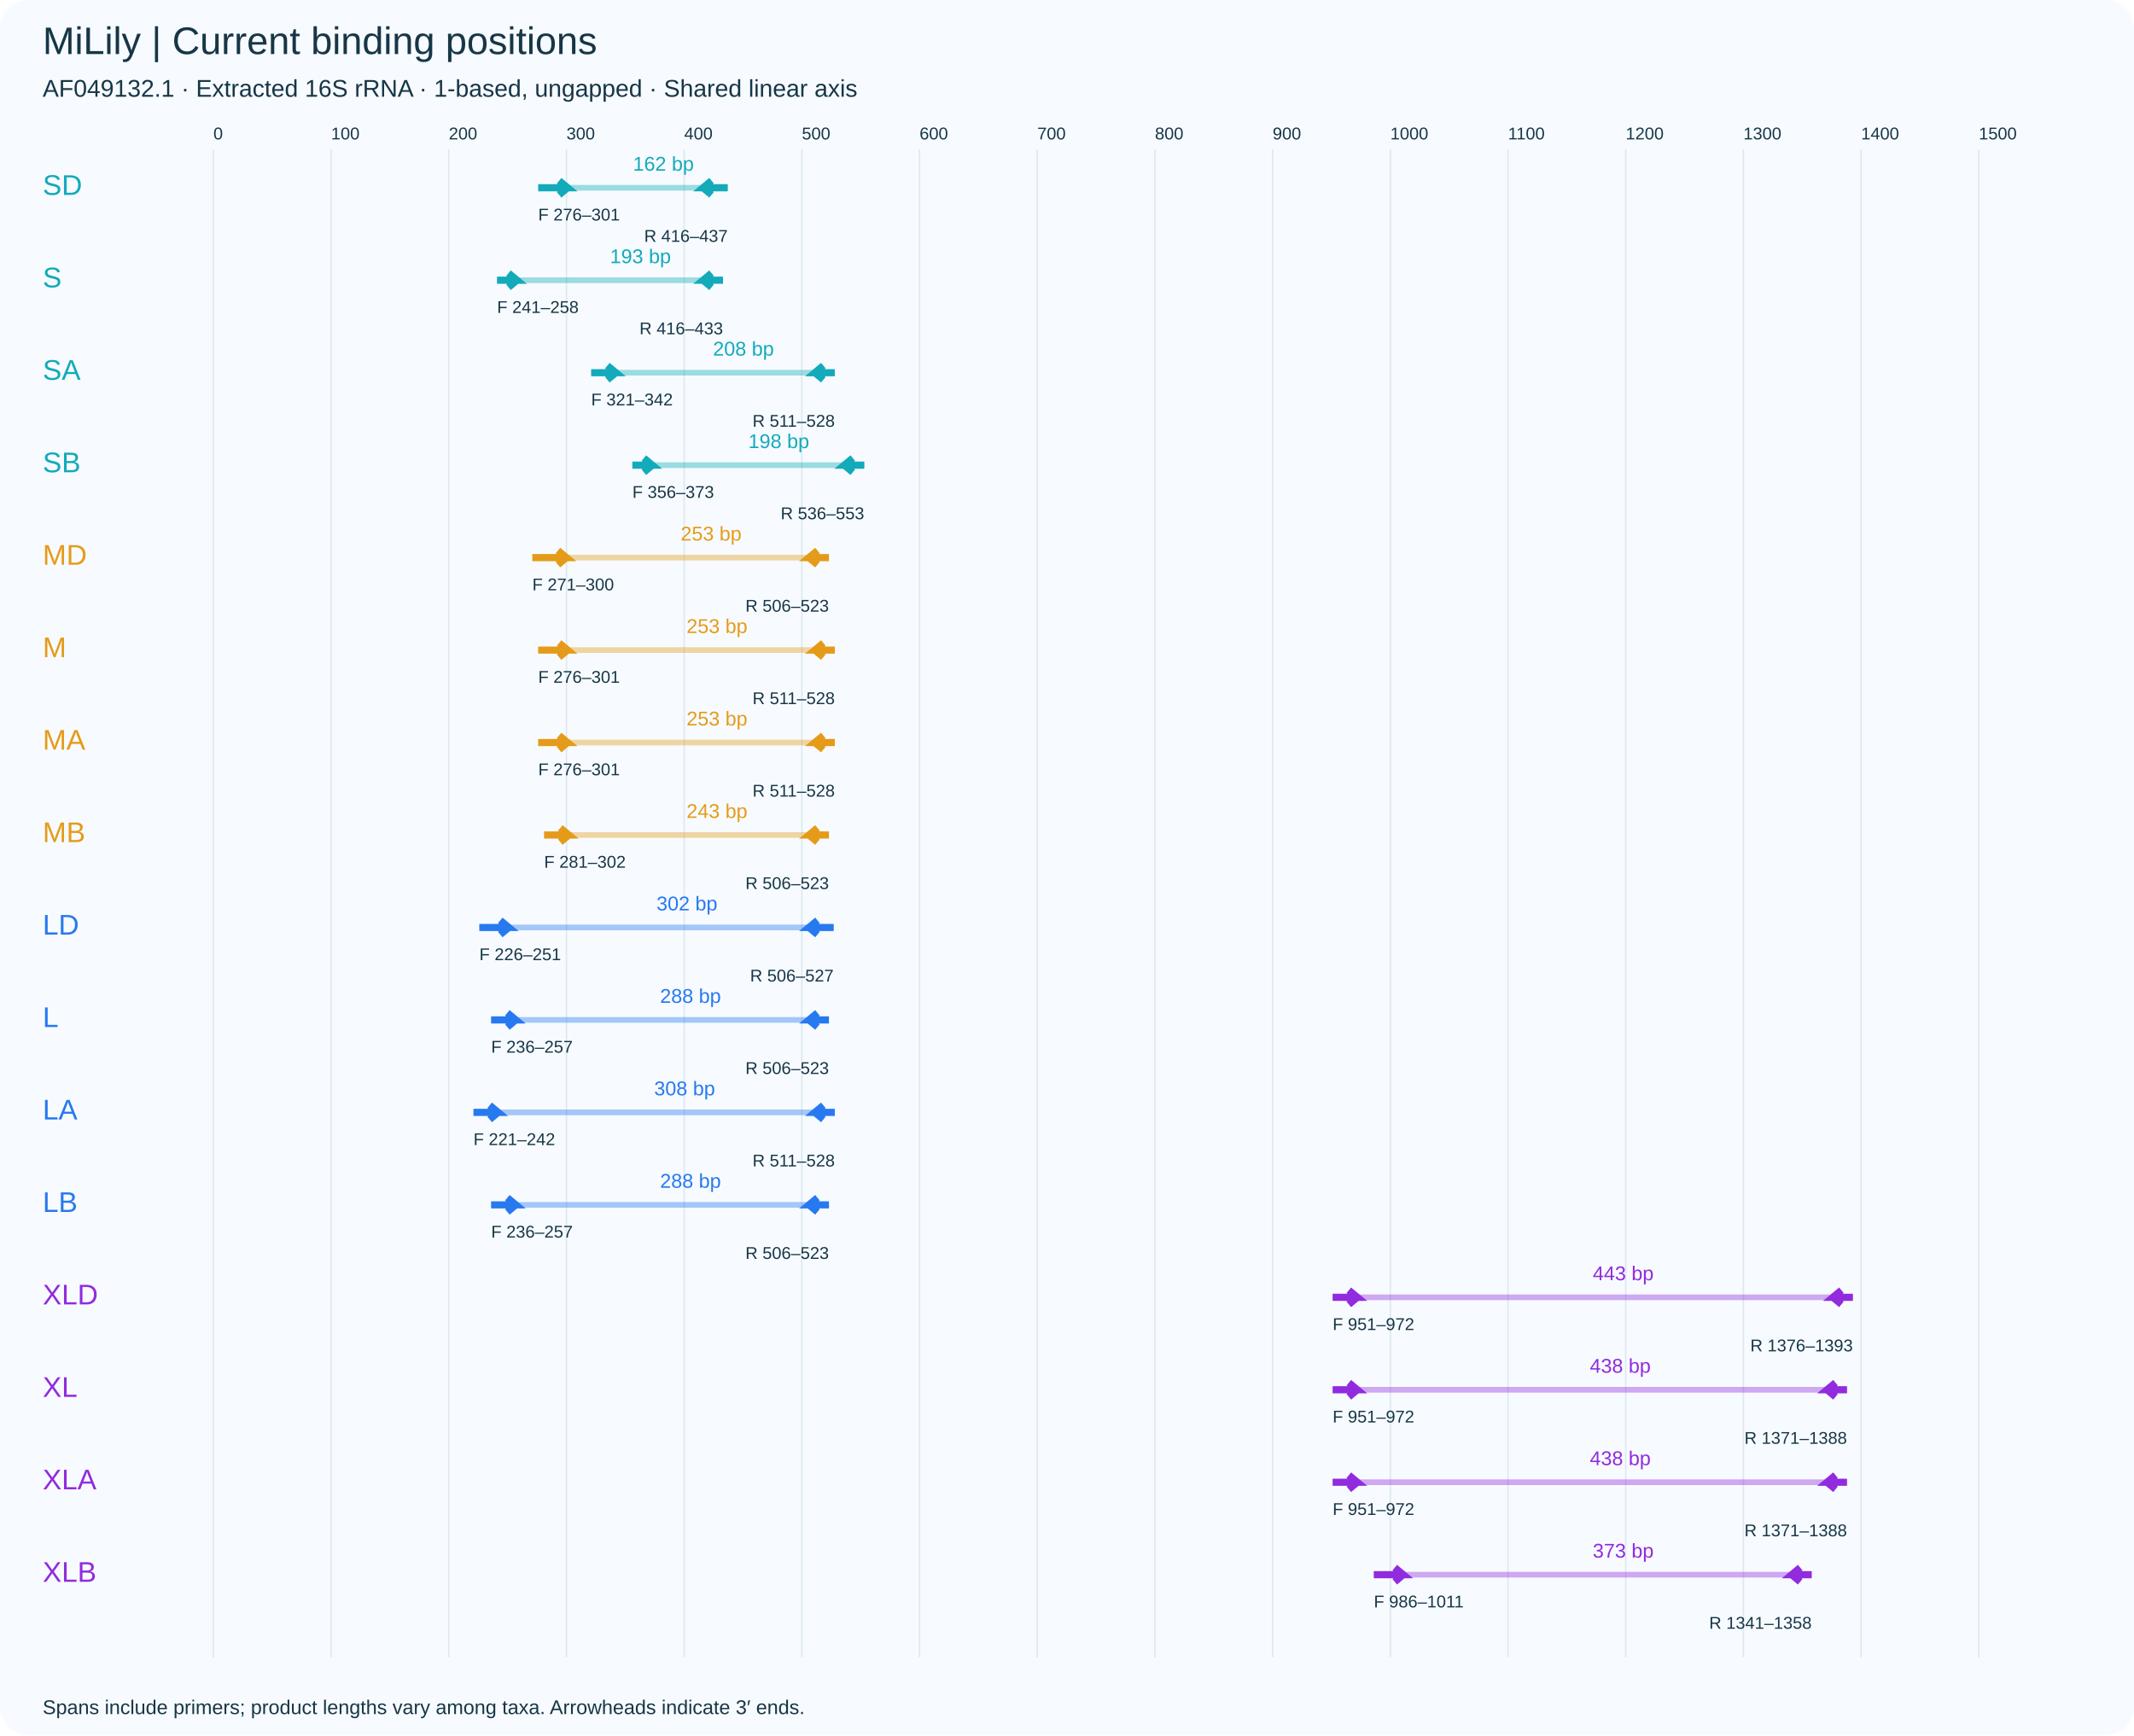
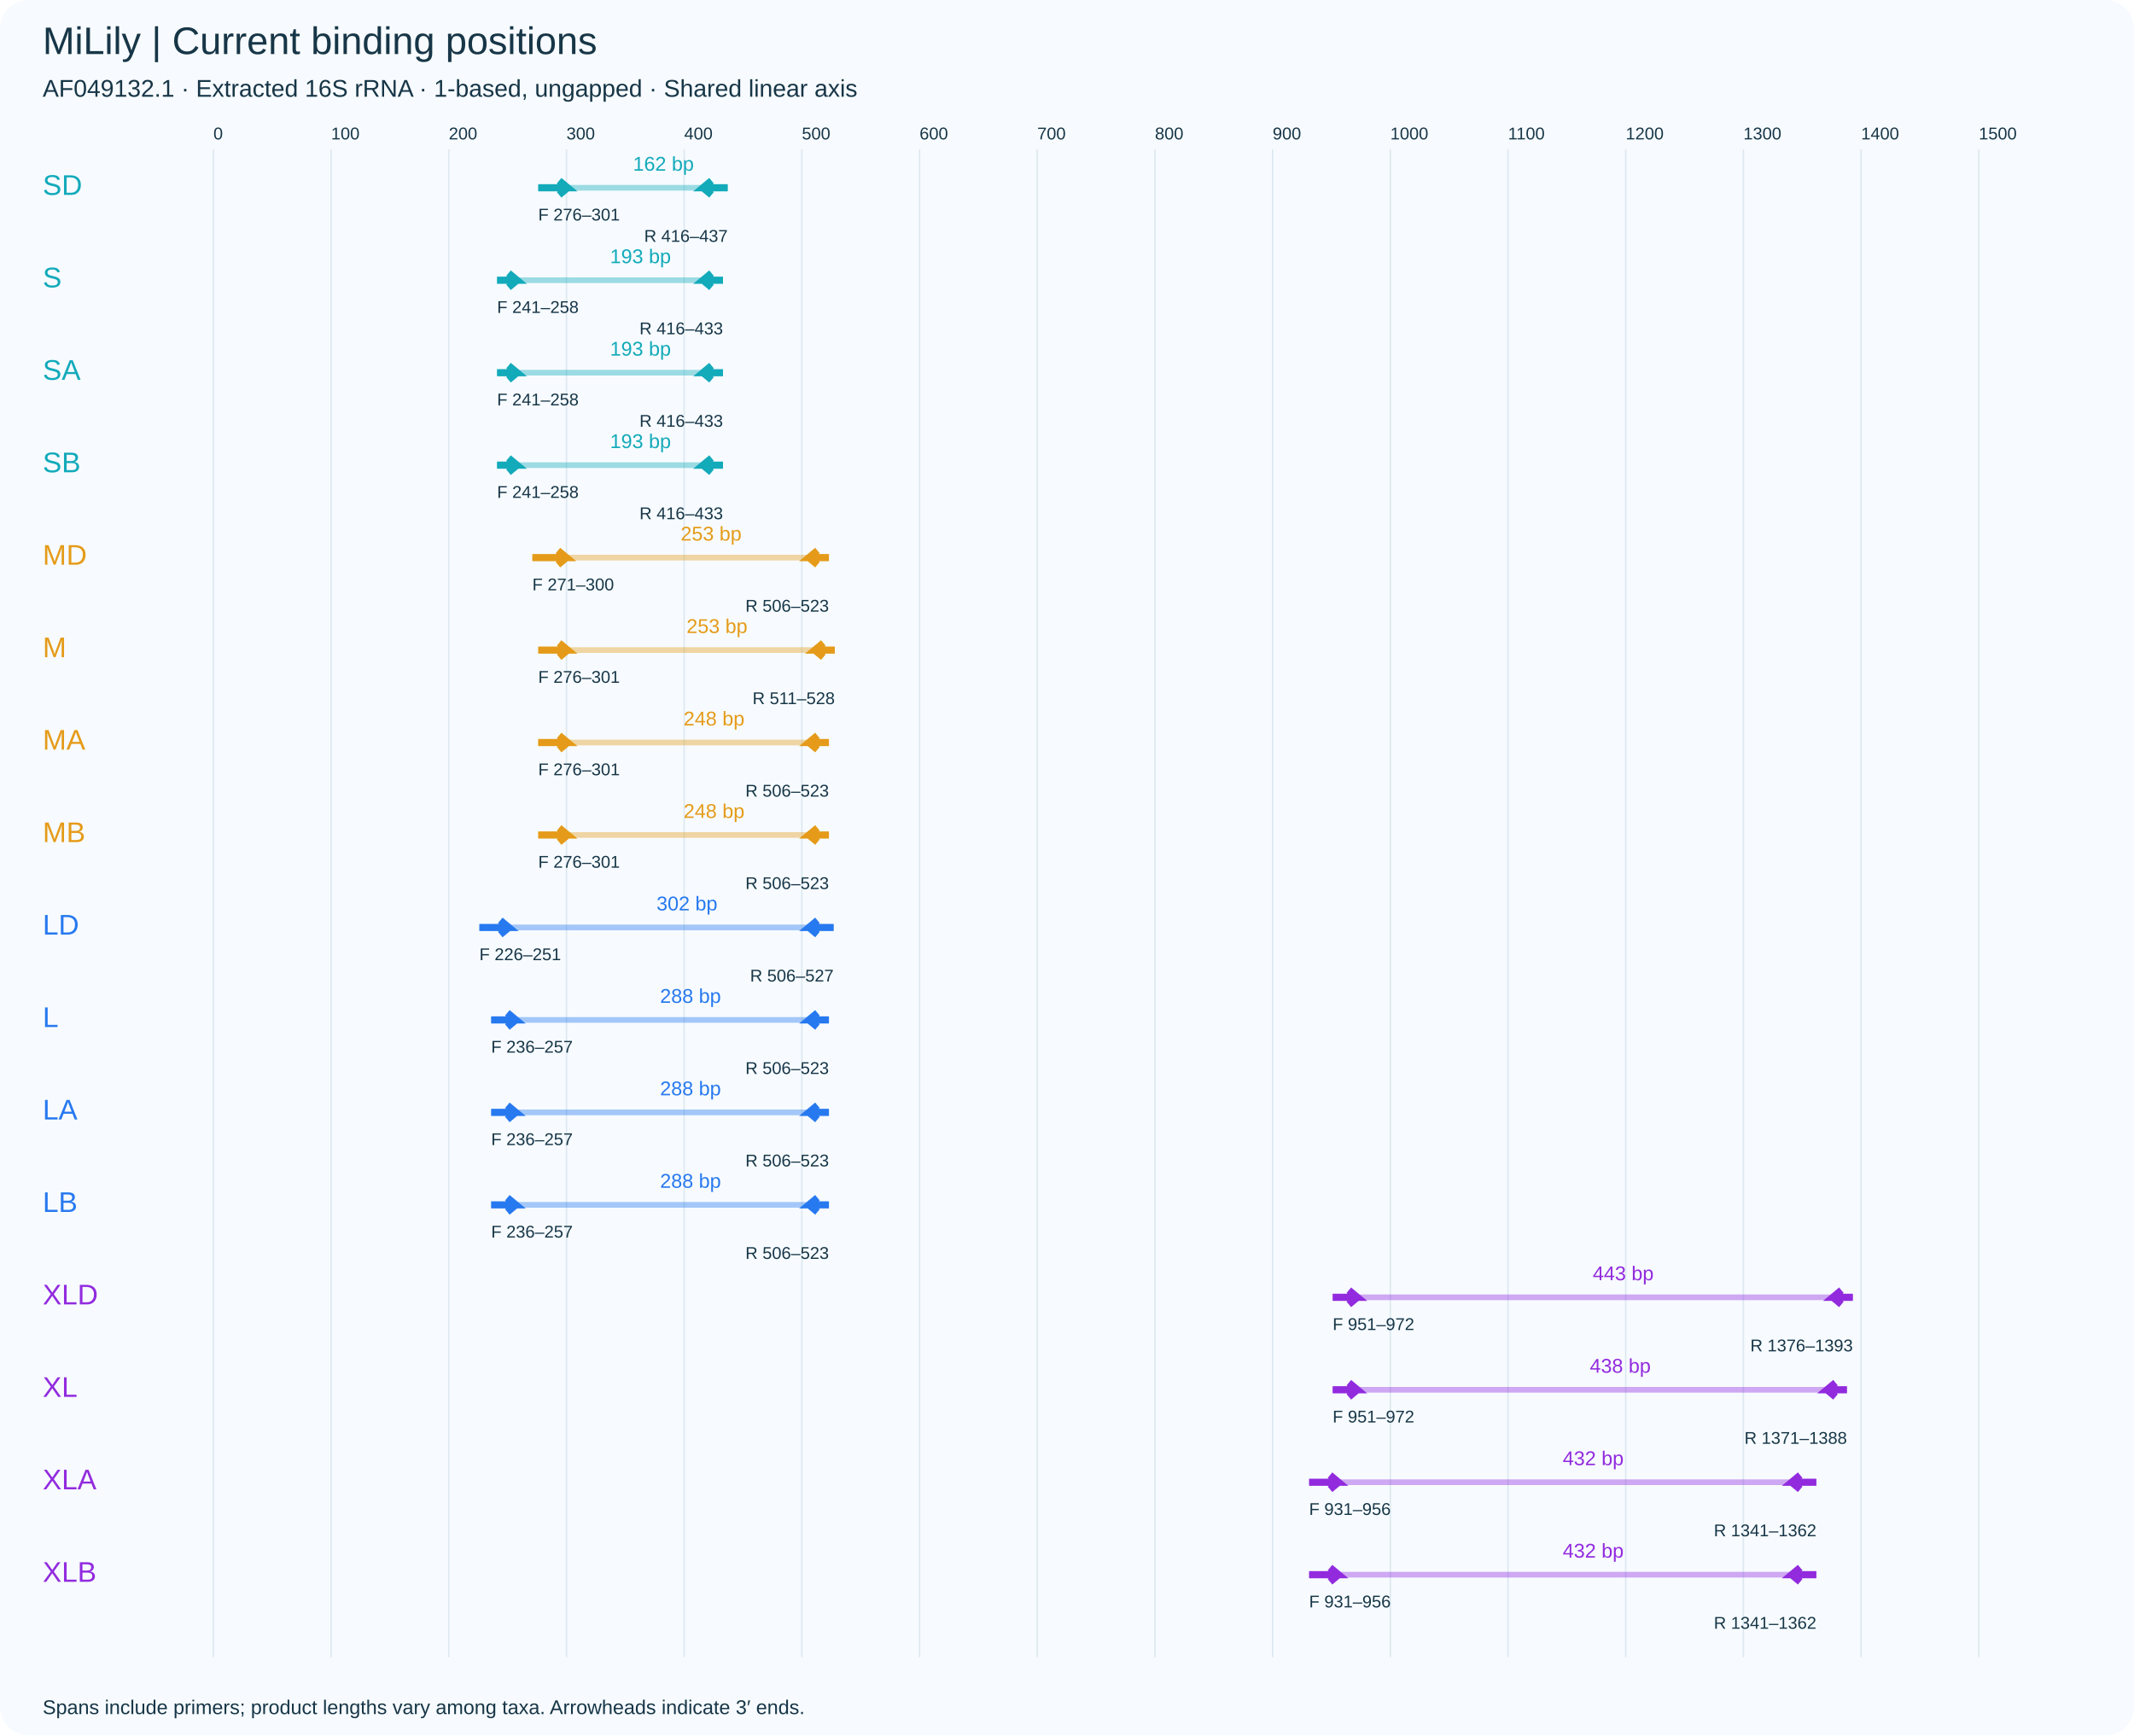
<svg xmlns="http://www.w3.org/2000/svg" width="1500" height="1220" viewBox="0 0 1500 1220">
  <rect width="100%" height="100%" rx="20" fill="#f7fbff" />
  <g font-family="Arial,sans-serif">
    <text x="30" y="38" font-size="27" fill="#173647">MiLily | Current binding positions</text>
    <text x="30" y="68" font-size="17" fill="#173647">AF049132.1 · Extracted 16S rRNA · 1-based, ungapped · Shared linear axis</text>
    <path d="M150.0,105 V1165" stroke="#dce8ef" />
    <text x="150.0" y="98" font-size="12" fill="#173647">0</text>
    <path d="M232.727,105 V1165" stroke="#dce8ef" />
    <text x="232.727" y="98" font-size="12" fill="#173647">100</text>
    <path d="M315.453,105 V1165" stroke="#dce8ef" />
    <text x="315.453" y="98" font-size="12" fill="#173647">200</text>
    <path d="M398.18,105 V1165" stroke="#dce8ef" />
    <text x="398.18" y="98" font-size="12" fill="#173647">300</text>
    <path d="M480.907,105 V1165" stroke="#dce8ef" />
    <text x="480.907" y="98" font-size="12" fill="#173647">400</text>
    <path d="M563.633,105 V1165" stroke="#dce8ef" />
    <text x="563.633" y="98" font-size="12" fill="#173647">500</text>
    <path d="M646.36,105 V1165" stroke="#dce8ef" />
    <text x="646.36" y="98" font-size="12" fill="#173647">600</text>
    <path d="M729.087,105 V1165" stroke="#dce8ef" />
    <text x="729.087" y="98" font-size="12" fill="#173647">700</text>
    <path d="M811.813,105 V1165" stroke="#dce8ef" />
    <text x="811.813" y="98" font-size="12" fill="#173647">800</text>
    <path d="M894.54,105 V1165" stroke="#dce8ef" />
    <text x="894.54" y="98" font-size="12" fill="#173647">900</text>
    <path d="M977.267,105 V1165" stroke="#dce8ef" />
    <text x="977.267" y="98" font-size="12" fill="#173647">1000</text>
    <path d="M1059.993,105 V1165" stroke="#dce8ef" />
    <text x="1059.993" y="98" font-size="12" fill="#173647">1100</text>
    <path d="M1142.72,105 V1165" stroke="#dce8ef" />
    <text x="1142.72" y="98" font-size="12" fill="#173647">1200</text>
    <path d="M1225.447,105 V1165" stroke="#dce8ef" />
    <text x="1225.447" y="98" font-size="12" fill="#173647">1300</text>
    <path d="M1308.173,105 V1165" stroke="#dce8ef" />
    <text x="1308.173" y="98" font-size="12" fill="#173647">1400</text>
    <path d="M1390.9,105 V1165" stroke="#dce8ef" />
    <text x="1390.9" y="98" font-size="12" fill="#173647">1500</text>
    <text x="30" y="137" font-size="20" fill="#13aaba">SD</text>
    <path d="M378.326,132 H511.516" stroke="#13aaba" stroke-opacity=".4" stroke-width="4" />
    <path d="M378.326,132 H399.007 l-6,-5 m6,5 l-6,5 M511.516,132 H494.143 l6,-5 m-6,5 l6,5" stroke="#13aaba" stroke-width="5" fill="none" />
    <text x="444.921" y="120" font-size="14" fill="#13aaba">162 bp</text>
    <text x="378.326" y="155" font-size="12" fill="#173647">F 276–301</text>
    <text x="511.516" y="170" font-size="12" fill="#173647" text-anchor="end">R 416–437</text>
    <text x="30" y="202" font-size="20" fill="#13aaba">S</text>
    <path d="M349.371,197 H508.206" stroke="#13aaba" stroke-opacity=".4" stroke-width="4" />
    <path d="M349.371,197 H363.435 l-6,-5 m6,5 l-6,5 M508.206,197 H494.143 l6,-5 m-6,5 l6,5" stroke="#13aaba" stroke-width="5" fill="none" />
    <text x="428.789" y="185" font-size="14" fill="#13aaba">193 bp</text>
    <text x="349.371" y="220" font-size="12" fill="#173647">F 241–258</text>
    <text x="508.206" y="235" font-size="12" fill="#173647" text-anchor="end">R 416–433</text>
    <text x="30" y="267" font-size="20" fill="#13aaba">SA</text>
-     <path d="M415.553,262 H586.797" stroke="#13aaba" stroke-opacity=".4" stroke-width="4" />
-     <path d="M415.553,262 H432.925 l-6,-5 m6,5 l-6,5 M586.797,262 H572.733 l6,-5 m-6,5 l6,5" stroke="#13aaba" stroke-width="5" fill="none" />
-     <text x="501.175" y="250" font-size="14" fill="#13aaba">208 bp</text>
-     <text x="415.553" y="285" font-size="12" fill="#173647">F 321–342</text>
-     <text x="586.797" y="300" font-size="12" fill="#173647" text-anchor="end">R 511–528</text>
+     <path d="M349.371,262 H508.206" stroke="#13aaba" stroke-opacity=".4" stroke-width="4" />
+     <path d="M349.371,262 H363.435 l-6,-5 m6,5 l-6,5 M508.206,262 H494.143 l6,-5 m-6,5 l6,5" stroke="#13aaba" stroke-width="5" fill="none" />
+     <text x="428.789" y="250" font-size="14" fill="#13aaba">193 bp</text>
+     <text x="349.371" y="285" font-size="12" fill="#173647">F 241–258</text>
+     <text x="508.206" y="300" font-size="12" fill="#173647" text-anchor="end">R 416–433</text>
    <text x="30" y="332" font-size="20" fill="#13aaba">SB</text>
-     <path d="M444.507,327 H607.478" stroke="#13aaba" stroke-opacity=".4" stroke-width="4" />
-     <path d="M444.507,327 H458.57 l-6,-5 m6,5 l-6,5 M607.478,327 H593.415 l6,-5 m-6,5 l6,5" stroke="#13aaba" stroke-width="5" fill="none" />
-     <text x="525.993" y="315" font-size="14" fill="#13aaba">198 bp</text>
-     <text x="444.507" y="350" font-size="12" fill="#173647">F 356–373</text>
-     <text x="607.478" y="365" font-size="12" fill="#173647" text-anchor="end">R 536–553</text>
+     <path d="M349.371,327 H508.206" stroke="#13aaba" stroke-opacity=".4" stroke-width="4" />
+     <path d="M349.371,327 H363.435 l-6,-5 m6,5 l-6,5 M508.206,327 H494.143 l6,-5 m-6,5 l6,5" stroke="#13aaba" stroke-width="5" fill="none" />
+     <text x="428.789" y="315" font-size="14" fill="#13aaba">193 bp</text>
+     <text x="349.371" y="350" font-size="12" fill="#173647">F 241–258</text>
+     <text x="508.206" y="365" font-size="12" fill="#173647" text-anchor="end">R 416–433</text>
    <text x="30" y="397" font-size="20" fill="#e59b19">MD</text>
    <path d="M374.189,392 H582.66" stroke="#e59b19" stroke-opacity=".4" stroke-width="4" />
    <path d="M374.189,392 H398.18 l-6,-5 m6,5 l-6,5 M582.66,392 H568.597 l6,-5 m-6,5 l6,5" stroke="#e59b19" stroke-width="5" fill="none" />
    <text x="478.425" y="380" font-size="14" fill="#e59b19">253 bp</text>
    <text x="374.189" y="415" font-size="12" fill="#173647">F 271–300</text>
    <text x="582.66" y="430" font-size="12" fill="#173647" text-anchor="end">R 506–523</text>
    <text x="30" y="462" font-size="20" fill="#e59b19">M</text>
    <path d="M378.326,457 H586.797" stroke="#e59b19" stroke-opacity=".4" stroke-width="4" />
    <path d="M378.326,457 H399.007 l-6,-5 m6,5 l-6,5 M586.797,457 H572.733 l6,-5 m-6,5 l6,5" stroke="#e59b19" stroke-width="5" fill="none" />
    <text x="482.561" y="445" font-size="14" fill="#e59b19">253 bp</text>
    <text x="378.326" y="480" font-size="12" fill="#173647">F 276–301</text>
    <text x="586.797" y="495" font-size="12" fill="#173647" text-anchor="end">R 511–528</text>
    <text x="30" y="527" font-size="20" fill="#e59b19">MA</text>
-     <path d="M378.326,522 H586.797" stroke="#e59b19" stroke-opacity=".4" stroke-width="4" />
-     <path d="M378.326,522 H399.007 l-6,-5 m6,5 l-6,5 M586.797,522 H572.733 l6,-5 m-6,5 l6,5" stroke="#e59b19" stroke-width="5" fill="none" />
-     <text x="482.561" y="510" font-size="14" fill="#e59b19">253 bp</text>
+     <path d="M378.326,522 H582.66" stroke="#e59b19" stroke-opacity=".4" stroke-width="4" />
+     <path d="M378.326,522 H399.007 l-6,-5 m6,5 l-6,5 M582.66,522 H568.597 l6,-5 m-6,5 l6,5" stroke="#e59b19" stroke-width="5" fill="none" />
+     <text x="480.493" y="510" font-size="14" fill="#e59b19">248 bp</text>
    <text x="378.326" y="545" font-size="12" fill="#173647">F 276–301</text>
-     <text x="586.797" y="560" font-size="12" fill="#173647" text-anchor="end">R 511–528</text>
+     <text x="582.66" y="560" font-size="12" fill="#173647" text-anchor="end">R 506–523</text>
    <text x="30" y="592" font-size="20" fill="#e59b19">MB</text>
-     <path d="M382.462,587 H582.66" stroke="#e59b19" stroke-opacity=".4" stroke-width="4" />
-     <path d="M382.462,587 H399.835 l-6,-5 m6,5 l-6,5 M582.66,587 H568.597 l6,-5 m-6,5 l6,5" stroke="#e59b19" stroke-width="5" fill="none" />
-     <text x="482.561" y="575" font-size="14" fill="#e59b19">243 bp</text>
-     <text x="382.462" y="610" font-size="12" fill="#173647">F 281–302</text>
+     <path d="M378.326,587 H582.66" stroke="#e59b19" stroke-opacity=".4" stroke-width="4" />
+     <path d="M378.326,587 H399.007 l-6,-5 m6,5 l-6,5 M582.66,587 H568.597 l6,-5 m-6,5 l6,5" stroke="#e59b19" stroke-width="5" fill="none" />
+     <text x="480.493" y="575" font-size="14" fill="#e59b19">248 bp</text>
+     <text x="378.326" y="610" font-size="12" fill="#173647">F 276–301</text>
    <text x="582.66" y="625" font-size="12" fill="#173647" text-anchor="end">R 506–523</text>
    <text x="30" y="657" font-size="20" fill="#2779ef">LD</text>
    <path d="M336.962,652 H585.97" stroke="#2779ef" stroke-opacity=".4" stroke-width="4" />
    <path d="M336.962,652 H357.644 l-6,-5 m6,5 l-6,5 M585.97,652 H568.597 l6,-5 m-6,5 l6,5" stroke="#2779ef" stroke-width="5" fill="none" />
    <text x="461.466" y="640" font-size="14" fill="#2779ef">302 bp</text>
    <text x="336.962" y="675" font-size="12" fill="#173647">F 226–251</text>
    <text x="585.97" y="690" font-size="12" fill="#173647" text-anchor="end">R 506–527</text>
    <text x="30" y="722" font-size="20" fill="#2779ef">L</text>
    <path d="M345.235,717 H582.66" stroke="#2779ef" stroke-opacity=".4" stroke-width="4" />
    <path d="M345.235,717 H362.608 l-6,-5 m6,5 l-6,5 M582.66,717 H568.597 l6,-5 m-6,5 l6,5" stroke="#2779ef" stroke-width="5" fill="none" />
    <text x="463.948" y="705" font-size="14" fill="#2779ef">288 bp</text>
    <text x="345.235" y="740" font-size="12" fill="#173647">F 236–257</text>
    <text x="582.66" y="755" font-size="12" fill="#173647" text-anchor="end">R 506–523</text>
    <text x="30" y="787" font-size="20" fill="#2779ef">LA</text>
-     <path d="M332.826,782 H586.797" stroke="#2779ef" stroke-opacity=".4" stroke-width="4" />
-     <path d="M332.826,782 H350.199 l-6,-5 m6,5 l-6,5 M586.797,782 H572.733 l6,-5 m-6,5 l6,5" stroke="#2779ef" stroke-width="5" fill="none" />
-     <text x="459.811" y="770" font-size="14" fill="#2779ef">308 bp</text>
-     <text x="332.826" y="805" font-size="12" fill="#173647">F 221–242</text>
-     <text x="586.797" y="820" font-size="12" fill="#173647" text-anchor="end">R 511–528</text>
+     <path d="M345.235,782 H582.66" stroke="#2779ef" stroke-opacity=".4" stroke-width="4" />
+     <path d="M345.235,782 H362.608 l-6,-5 m6,5 l-6,5 M582.66,782 H568.597 l6,-5 m-6,5 l6,5" stroke="#2779ef" stroke-width="5" fill="none" />
+     <text x="463.948" y="770" font-size="14" fill="#2779ef">288 bp</text>
+     <text x="345.235" y="805" font-size="12" fill="#173647">F 236–257</text>
+     <text x="582.66" y="820" font-size="12" fill="#173647" text-anchor="end">R 506–523</text>
    <text x="30" y="852" font-size="20" fill="#2779ef">LB</text>
    <path d="M345.235,847 H582.66" stroke="#2779ef" stroke-opacity=".4" stroke-width="4" />
    <path d="M345.235,847 H362.608 l-6,-5 m6,5 l-6,5 M582.66,847 H568.597 l6,-5 m-6,5 l6,5" stroke="#2779ef" stroke-width="5" fill="none" />
    <text x="463.948" y="835" font-size="14" fill="#2779ef">288 bp</text>
    <text x="345.235" y="870" font-size="12" fill="#173647">F 236–257</text>
    <text x="582.66" y="885" font-size="12" fill="#173647" text-anchor="end">R 506–523</text>
    <text x="30" y="917" font-size="20" fill="#922bde">XLD</text>
    <path d="M936.731,912 H1302.383" stroke="#922bde" stroke-opacity=".4" stroke-width="4" />
    <path d="M936.731,912 H954.103 l-6,-5 m6,5 l-6,5 M1302.383,912 H1288.319 l6,-5 m-6,5 l6,5" stroke="#922bde" stroke-width="5" fill="none" />
    <text x="1119.557" y="900" font-size="14" fill="#922bde">443 bp</text>
    <text x="936.731" y="935" font-size="12" fill="#173647">F 951–972</text>
    <text x="1302.383" y="950" font-size="12" fill="#173647" text-anchor="end">R 1376–1393</text>
    <text x="30" y="982" font-size="20" fill="#922bde">XL</text>
    <path d="M936.731,977 H1298.246" stroke="#922bde" stroke-opacity=".4" stroke-width="4" />
    <path d="M936.731,977 H954.103 l-6,-5 m6,5 l-6,5 M1298.246,977 H1284.183 l6,-5 m-6,5 l6,5" stroke="#922bde" stroke-width="5" fill="none" />
    <text x="1117.488" y="965" font-size="14" fill="#922bde">438 bp</text>
    <text x="936.731" y="1000" font-size="12" fill="#173647">F 951–972</text>
    <text x="1298.246" y="1015" font-size="12" fill="#173647" text-anchor="end">R 1371–1388</text>
    <text x="30" y="1047" font-size="20" fill="#922bde">XLA</text>
-     <path d="M936.731,1042 H1298.246" stroke="#922bde" stroke-opacity=".4" stroke-width="4" />
-     <path d="M936.731,1042 H954.103 l-6,-5 m6,5 l-6,5 M1298.246,1042 H1284.183 l6,-5 m-6,5 l6,5" stroke="#922bde" stroke-width="5" fill="none" />
-     <text x="1117.488" y="1030" font-size="14" fill="#922bde">438 bp</text>
-     <text x="936.731" y="1065" font-size="12" fill="#173647">F 951–972</text>
-     <text x="1298.246" y="1080" font-size="12" fill="#173647" text-anchor="end">R 1371–1388</text>
+     <path d="M920.185,1042 H1276.737" stroke="#922bde" stroke-opacity=".4" stroke-width="4" />
+     <path d="M920.185,1042 H940.867 l-6,-5 m6,5 l-6,5 M1276.737,1042 H1259.365 l6,-5 m-6,5 l6,5" stroke="#922bde" stroke-width="5" fill="none" />
+     <text x="1098.461" y="1030" font-size="14" fill="#922bde">432 bp</text>
+     <text x="920.185" y="1065" font-size="12" fill="#173647">F 931–956</text>
+     <text x="1276.737" y="1080" font-size="12" fill="#173647" text-anchor="end">R 1341–1362</text>
    <text x="30" y="1112" font-size="20" fill="#922bde">XLB</text>
-     <path d="M965.685,1107 H1273.428" stroke="#922bde" stroke-opacity=".4" stroke-width="4" />
-     <path d="M965.685,1107 H986.367 l-6,-5 m6,5 l-6,5 M1273.428,1107 H1259.365 l6,-5 m-6,5 l6,5" stroke="#922bde" stroke-width="5" fill="none" />
-     <text x="1119.557" y="1095" font-size="14" fill="#922bde">373 bp</text>
-     <text x="965.685" y="1130" font-size="12" fill="#173647">F 986–1011</text>
-     <text x="1273.428" y="1145" font-size="12" fill="#173647" text-anchor="end">R 1341–1358</text>
+     <path d="M920.185,1107 H1276.737" stroke="#922bde" stroke-opacity=".4" stroke-width="4" />
+     <path d="M920.185,1107 H940.867 l-6,-5 m6,5 l-6,5 M1276.737,1107 H1259.365 l6,-5 m-6,5 l6,5" stroke="#922bde" stroke-width="5" fill="none" />
+     <text x="1098.461" y="1095" font-size="14" fill="#922bde">432 bp</text>
+     <text x="920.185" y="1130" font-size="12" fill="#173647">F 931–956</text>
+     <text x="1276.737" y="1145" font-size="12" fill="#173647" text-anchor="end">R 1341–1362</text>
    <text x="30" y="1205" font-size="14" fill="#173647">Spans include primers; product lengths vary among taxa. Arrowheads indicate 3′ ends.</text>
  </g>
</svg>
